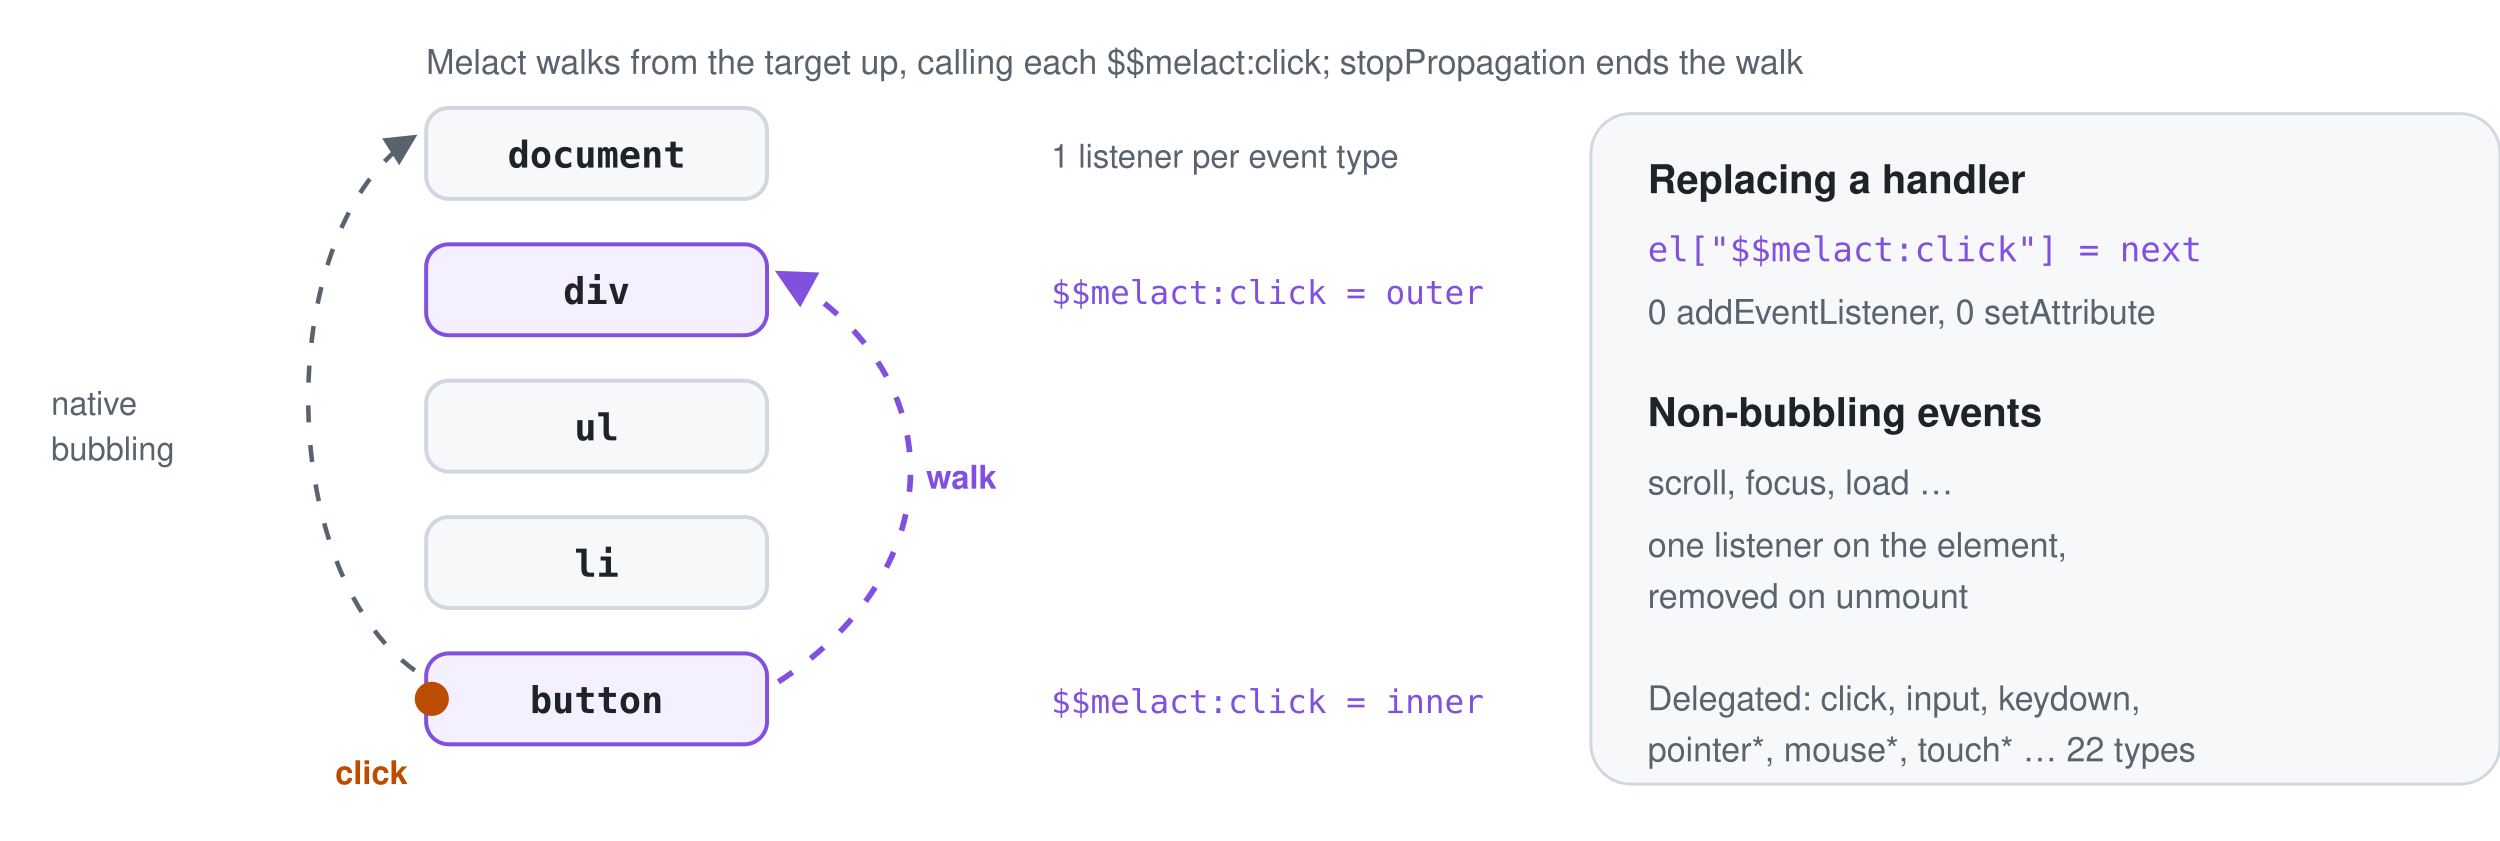
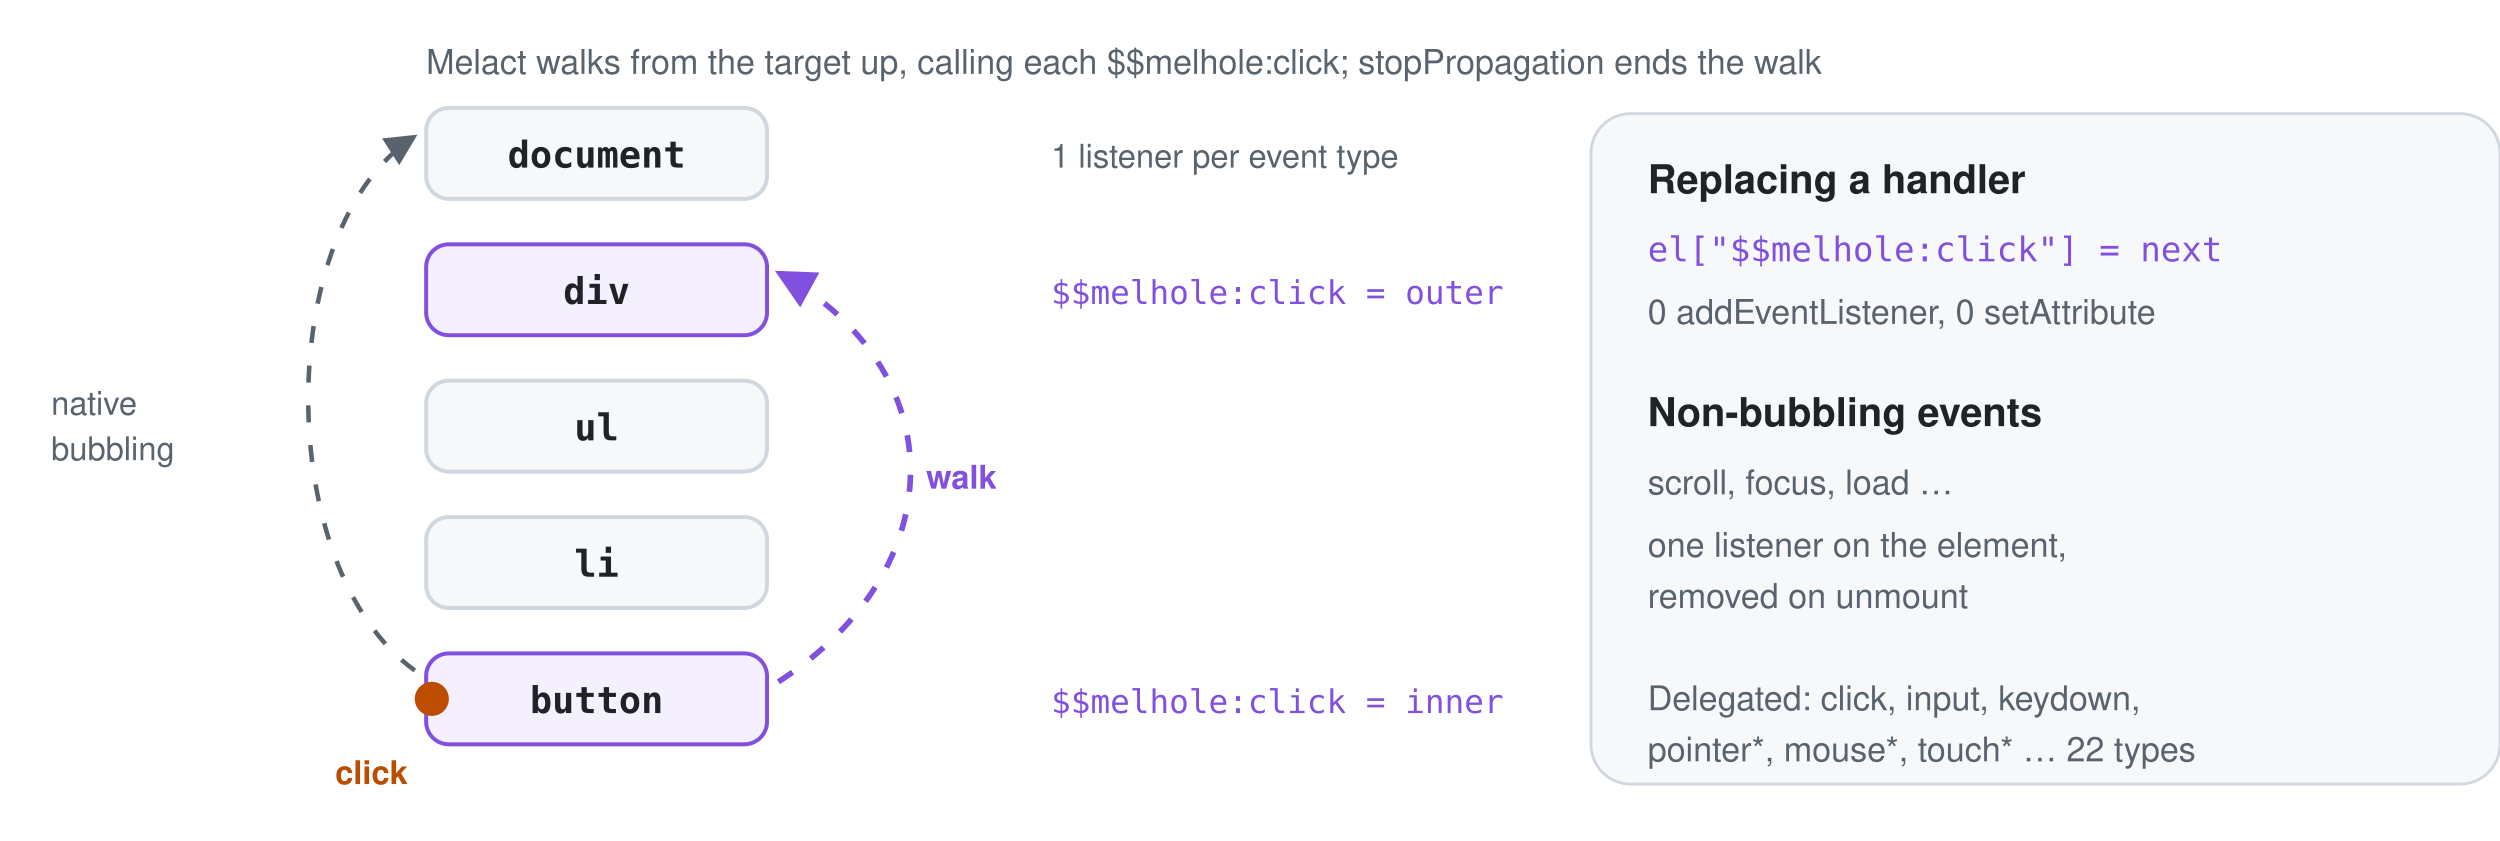
<svg xmlns="http://www.w3.org/2000/svg" viewBox="0 0 880 296" width="880" height="296" role="img" aria-label="One listener per event type on the document; on a click melact walks from the target up through parent nodes and calls the handler stored on each element; replacing a handler is one property write">
  <style>text { font-family: -apple-system, BlinkMacSystemFont, 'Segoe UI', Helvetica, Arial, sans-serif; fill: #1f2328; }.mono { font-family: ui-monospace, SFMono-Regular, Menlo, Consolas, monospace; white-space: pre; }.muted { fill: #59636e; } .faint { fill: #8c959f; }.accent { fill: #8250df; } .green { fill: #1a7f37; }.orange { fill: #bc4c00; } .blue { fill: #0969da; }.flow { stroke-dasharray: 6 8; animation: flow 1.1s linear infinite; }@keyframes flow { to { stroke-dashoffset: -28; } }.pulse { animation: pulse 2.2s ease-in-out infinite; }@keyframes pulse { 0%, 100% { opacity: 1; } 50% { opacity: 0.35; } }@media (prefers-reduced-motion: reduce) { .flow, .pulse { animation: none; } }</style>
  <defs>
    <marker id="arrow-muted" viewBox="0 0 10 10" refX="9" refY="5" markerWidth="7" markerHeight="7" orient="auto-start-reverse">
      <path d="M0,0 L10,5 L0,10 z" fill="#59636e" />
    </marker>
    <marker id="arrow-accent" viewBox="0 0 10 10" refX="9" refY="5" markerWidth="7" markerHeight="7" orient="auto-start-reverse">
      <path d="M0,0 L10,5 L0,10 z" fill="#8250df" />
    </marker>
    <marker id="arrow-green" viewBox="0 0 10 10" refX="9" refY="5" markerWidth="7" markerHeight="7" orient="auto-start-reverse">
      <path d="M0,0 L10,5 L0,10 z" fill="#1a7f37" />
    </marker>
    <marker id="arrow-orange" viewBox="0 0 10 10" refX="9" refY="5" markerWidth="7" markerHeight="7" orient="auto-start-reverse">
      <path d="M0,0 L10,5 L0,10 z" fill="#bc4c00" />
    </marker>
    <marker id="arrow-blue" viewBox="0 0 10 10" refX="9" refY="5" markerWidth="7" markerHeight="7" orient="auto-start-reverse">
      <path d="M0,0 L10,5 L0,10 z" fill="#0969da" />
    </marker>
    <filter id="lift" x="-5%" y="-5%" width="110%" height="125%">
      <feDropShadow dx="0" dy="2" stdDeviation="3" flood-color="#1f2328" flood-opacity="0.10" />
    </filter>
    <linearGradient id="glow" x1="0" y1="0" x2="1" y2="0">
      <stop offset="0" stop-color="#8250df" />
      <stop offset="1" stop-color="#0969da" />
    </linearGradient>
  </defs>
  <rect x="150" y="38" width="120" height="32" rx="8" fill="#f6f8fa" stroke="#d0d7de" stroke-width="1.4" />
  <text x="210" y="59" font-size="13" xml:space="preserve" class="mono" font-weight="600" text-anchor="middle">document</text>
  <text x="370" y="59" font-size="11.5" xml:space="preserve" class="muted">1 listener per event type</text>
  <rect x="150" y="86" width="120" height="32" rx="8" fill="#f5f0ff" stroke="#8250df" stroke-width="1.4" />
  <text x="210" y="107" font-size="13" xml:space="preserve" class="mono" font-weight="600" text-anchor="middle">div</text>
-   <text x="370" y="107" font-size="11.5" xml:space="preserve" class="mono accent">$$melact:click = outer</text>
+   <text x="370" y="107" font-size="11.5" xml:space="preserve" class="mono accent">$$melhole:click = outer</text>
  <rect x="150" y="134" width="120" height="32" rx="8" fill="#f6f8fa" stroke="#d0d7de" stroke-width="1.4" />
  <text x="210" y="155" font-size="13" xml:space="preserve" class="mono" font-weight="600" text-anchor="middle">ul</text>
  <rect x="150" y="182" width="120" height="32" rx="8" fill="#f6f8fa" stroke="#d0d7de" stroke-width="1.4" />
  <text x="210" y="203" font-size="13" xml:space="preserve" class="mono" font-weight="600" text-anchor="middle">li</text>
  <rect x="150" y="230" width="120" height="32" rx="8" fill="#f5f0ff" stroke="#8250df" stroke-width="1.4" />
  <text x="210" y="251" font-size="13" xml:space="preserve" class="mono" font-weight="600" text-anchor="middle">button</text>
-   <text x="370" y="251" font-size="11.5" xml:space="preserve" class="mono accent">$$melact:click = inner</text>
+   <text x="370" y="251" font-size="11.5" xml:space="preserve" class="mono accent">$$melhole:click = inner</text>
  <path d="M146,236 C96,200 96,80 146,48" fill="none" stroke="#59636e" stroke-width="1.6" marker-end="url(#arrow-muted)" class="flow" />
  <text x="18" y="146" font-size="11.5" xml:space="preserve" class="muted">native</text>
  <text x="18" y="162" font-size="11.5" xml:space="preserve" class="muted">bubbling</text>
  <path d="M274,240 C336,200 336,130 274,96" fill="none" stroke="#8250df" stroke-width="2" marker-end="url(#arrow-accent)" class="flow" />
  <text x="326" y="172" font-size="11.5" xml:space="preserve" class="accent" font-weight="600">walk</text>
  <circle cx="152" cy="246" r="6" fill="#bc4c00" class="pulse" />
  <text x="118" y="276" font-size="11.5" xml:space="preserve" class="orange" font-weight="600">click</text>
-   <text x="150" y="26" font-size="12" xml:space="preserve" class="muted">Melact walks from the target up, calling each $$melact:click; stopPropagation ends the walk</text>
+   <text x="150" y="26" font-size="12" xml:space="preserve" class="muted">Melact walks from the target up, calling each $$melhole:click; stopPropagation ends the walk</text>
  <rect x="560" y="40" width="320" height="236" rx="14" fill="#f6f8fa" stroke="#d0d7de" stroke-width="1" />
  <text x="580" y="68" font-size="14" xml:space="preserve" font-weight="600">Replacing a handler</text>
-   <text x="580" y="92" font-size="12" xml:space="preserve" class="mono accent">el["$$melact:click"] = next</text>
+   <text x="580" y="92" font-size="12" xml:space="preserve" class="mono accent">el["$$melhole:click"] = next</text>
  <text x="580" y="114" font-size="12" xml:space="preserve" class="muted">0 addEventListener, 0 setAttribute</text>
  <text x="580" y="150" font-size="14" xml:space="preserve" font-weight="600">Non-bubbling events</text>
  <text x="580" y="174" font-size="12" xml:space="preserve" class="muted">scroll, focus, load …</text>
  <text x="580" y="196" font-size="12" xml:space="preserve" class="muted">one listener on the element,</text>
  <text x="580" y="214" font-size="12" xml:space="preserve" class="muted">removed on unmount</text>
  <text x="580" y="250" font-size="12" xml:space="preserve" class="muted">Delegated: click, input, keydown,</text>
  <text x="580" y="268" font-size="12" xml:space="preserve" class="muted">pointer*, mouse*, touch* … 22 types</text>
</svg>
